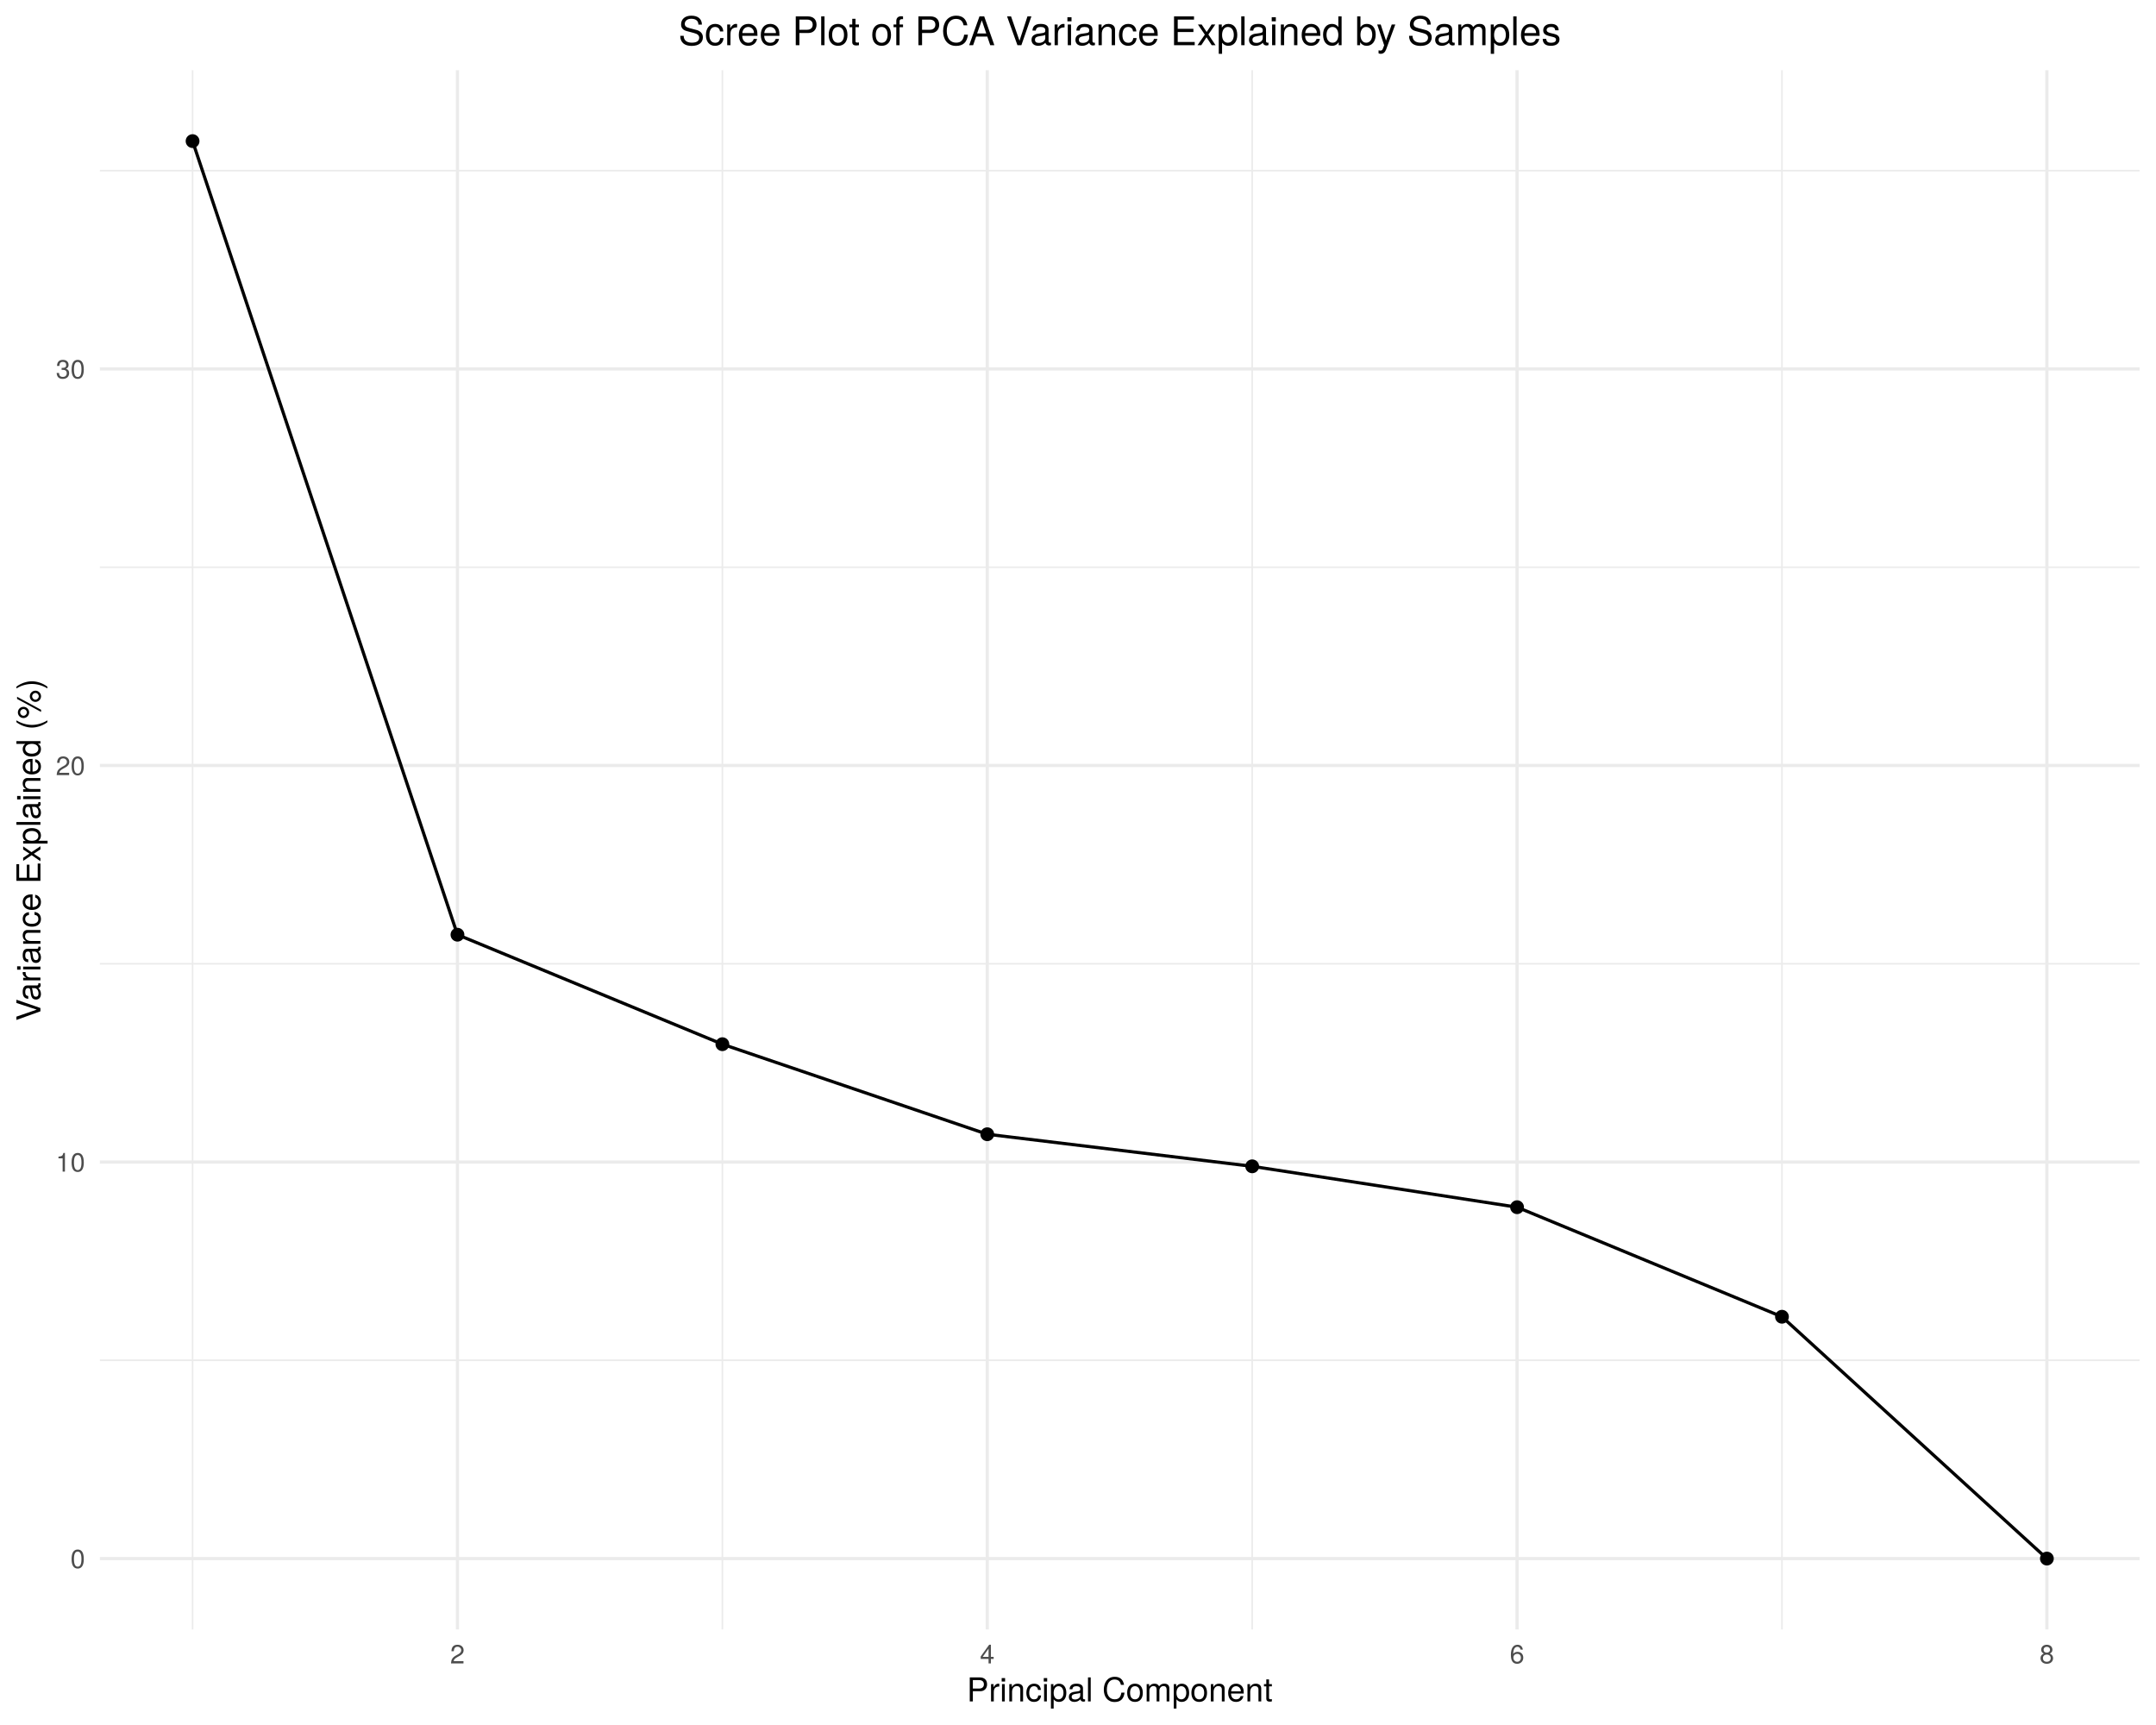
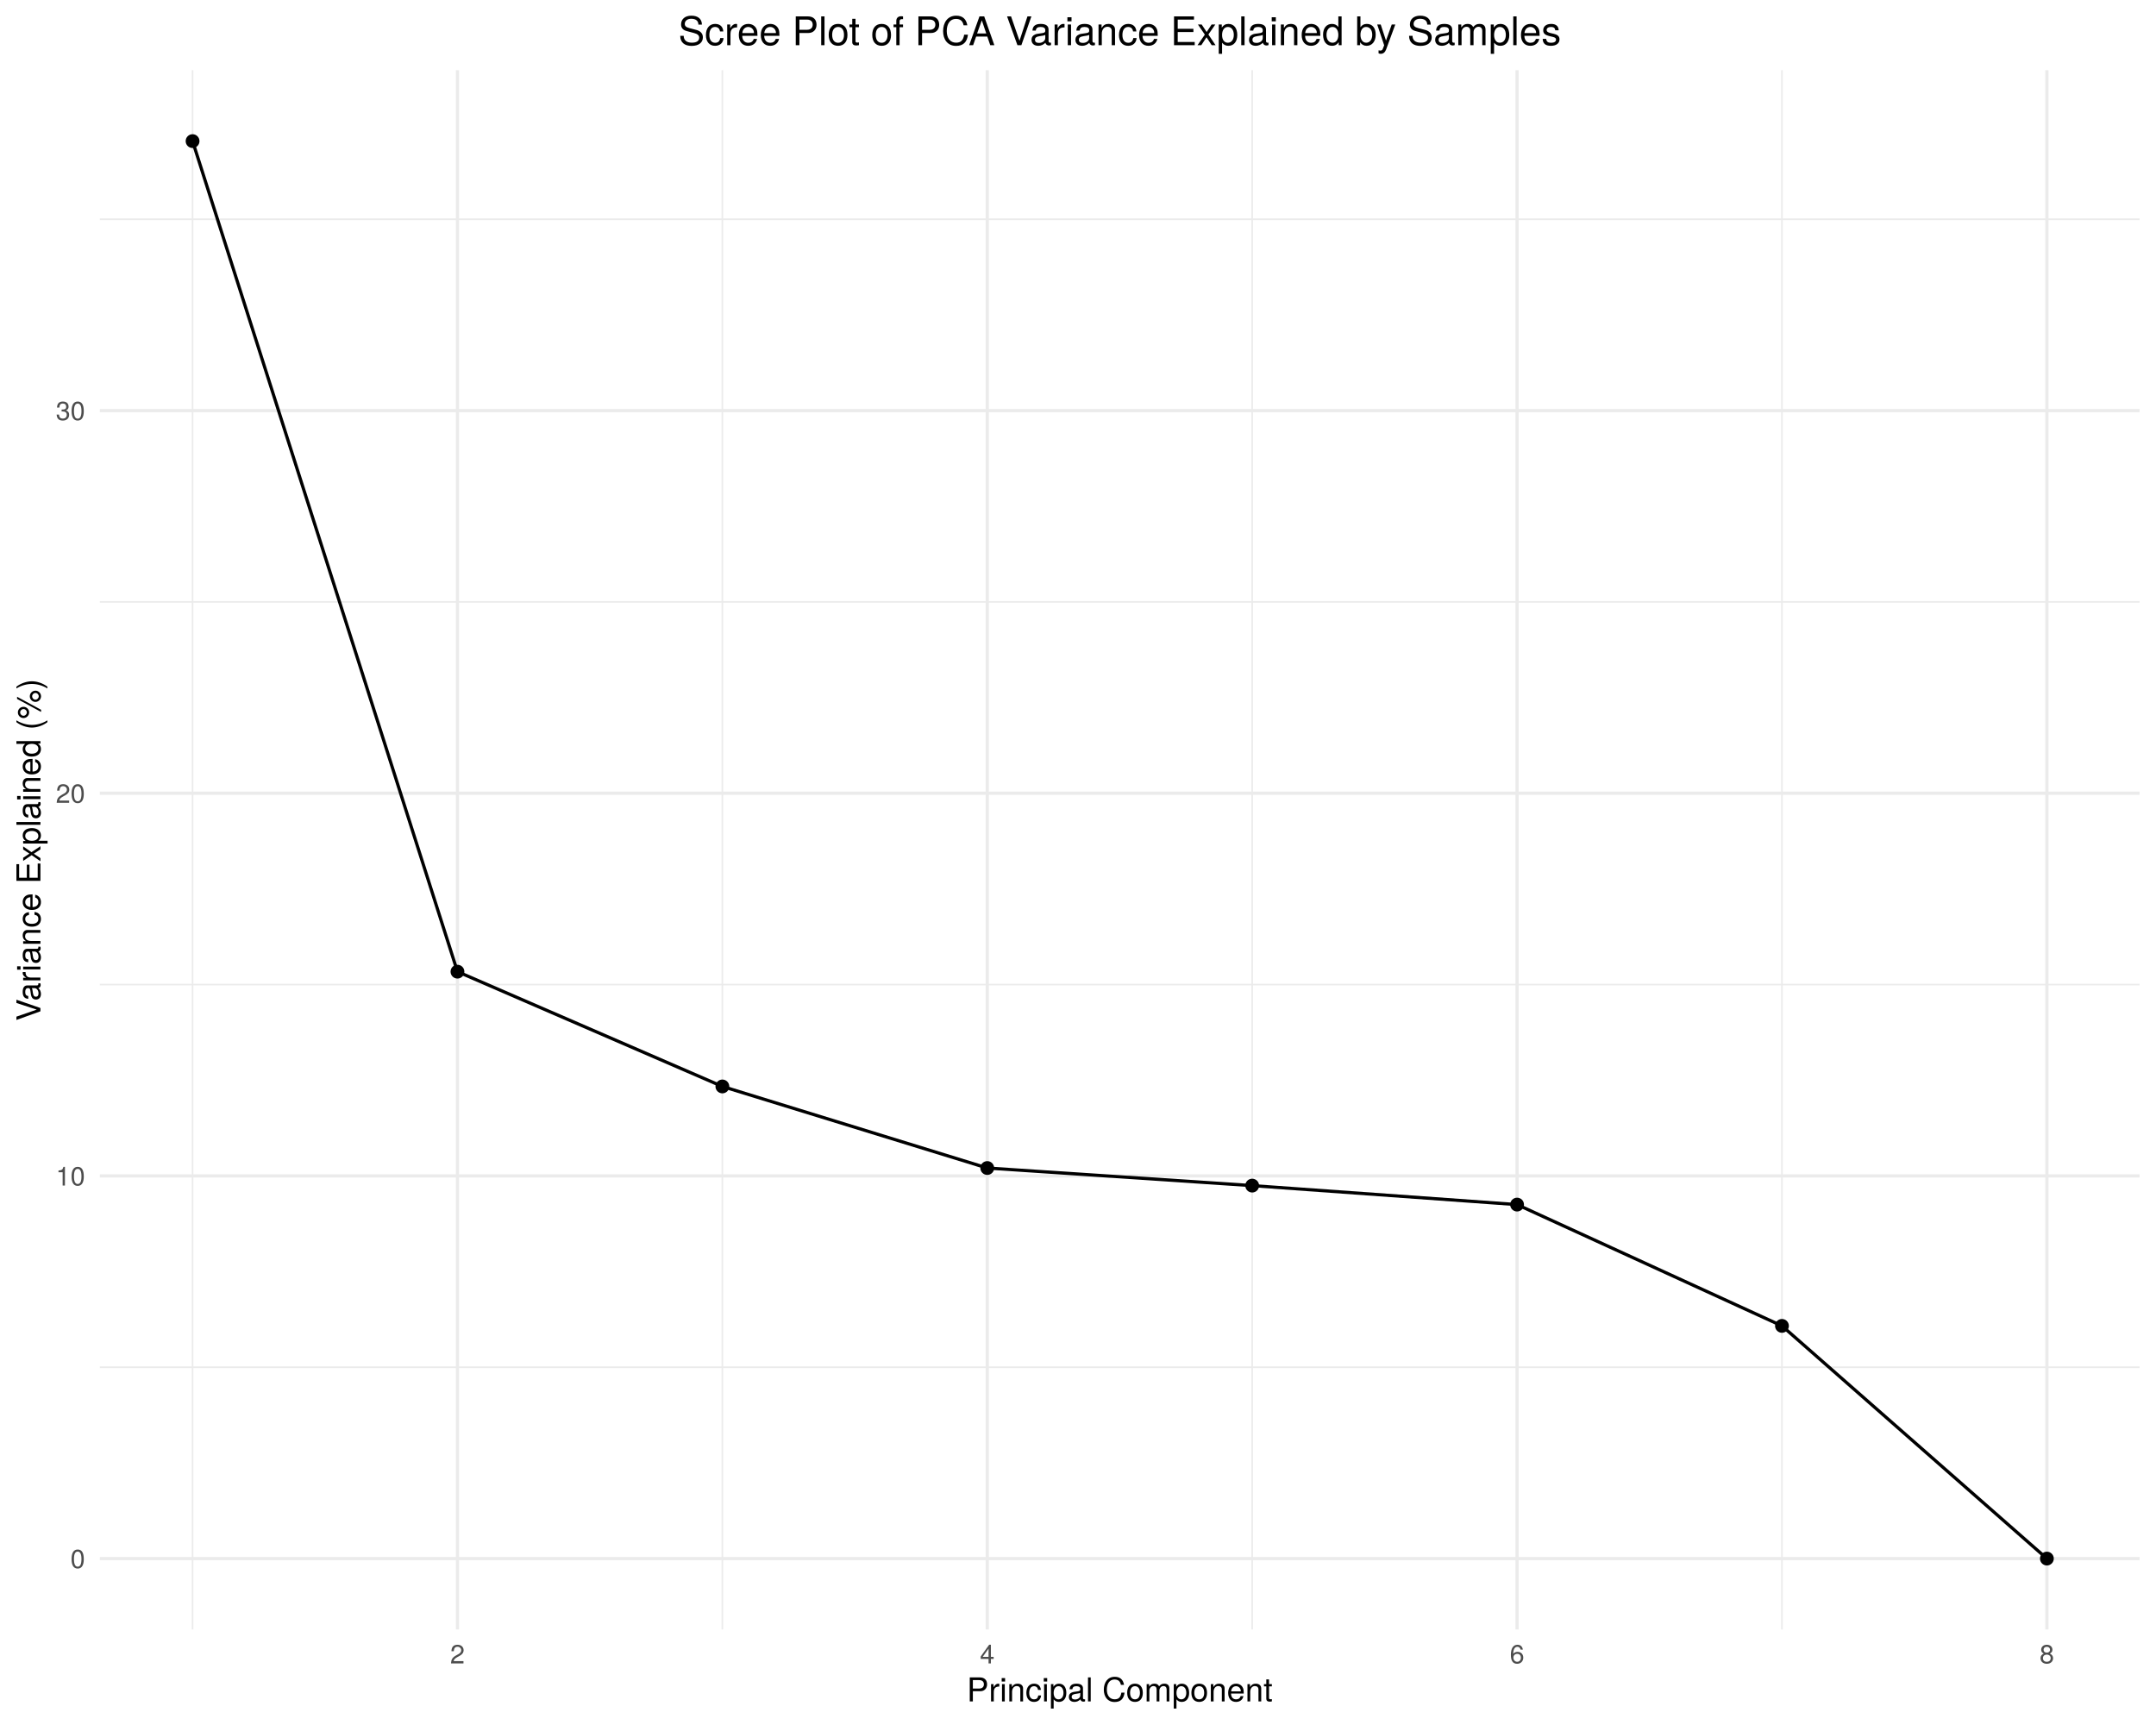
<svg xmlns="http://www.w3.org/2000/svg" class="svglite" width="720.00pt" height="576.00pt" viewBox="0 0 720.00 576.00">
  <defs>
    <style type="text/css">
    .svglite line, .svglite polyline, .svglite polygon, .svglite path, .svglite rect, .svglite circle {
      fill: none;
      stroke: #000000;
      stroke-linecap: round;
      stroke-linejoin: round;
      stroke-miterlimit: 10.00;
    }
    .svglite text {
      white-space: pre;
    }
  </style>
  </defs>
  <rect width="100%" height="100%" style="stroke: none; fill: none;" />
  <defs>
    <clipPath id="cpMC4wMHw3MjAuMDB8MC4wMHw1NzYuMDA=">
      <rect x="0.00" y="0.00" width="720.00" height="576.00" />
    </clipPath>
  </defs>
  <g clip-path="url(#cpMC4wMHw3MjAuMDB8MC4wMHw1NzYuMDA=)">
</g>
  <defs>
    <clipPath id="cpMzMuMzV8NzE0LjUyfDIzLjQ1fDU0NC4wOQ==">
      <rect x="33.35" y="23.45" width="681.17" height="520.64" />
    </clipPath>
  </defs>
  <g clip-path="url(#cpMzMuMzV8NzE0LjUyfDIzLjQ1fDU0NC4wOQ==)">
-     <polyline points="33.35,454.22 714.52,454.22 " style="stroke-width: 0.53; stroke: #EBEBEB; stroke-linecap: butt;" />
-     <polyline points="33.35,321.81 714.52,321.81 " style="stroke-width: 0.53; stroke: #EBEBEB; stroke-linecap: butt;" />
-     <polyline points="33.35,189.40 714.52,189.40 " style="stroke-width: 0.53; stroke: #EBEBEB; stroke-linecap: butt;" />
-     <polyline points="33.35,56.98 714.52,56.98 " style="stroke-width: 0.53; stroke: #EBEBEB; stroke-linecap: butt;" />
+     <polyline points="33.35,456.54 714.52,456.54 " style="stroke-width: 0.53; stroke: #EBEBEB; stroke-linecap: butt;" />
+     <polyline points="33.35,328.76 714.52,328.76 " style="stroke-width: 0.53; stroke: #EBEBEB; stroke-linecap: butt;" />
+     <polyline points="33.35,200.99 714.52,200.99 " style="stroke-width: 0.53; stroke: #EBEBEB; stroke-linecap: butt;" />
+     <polyline points="33.35,73.21 714.52,73.21 " style="stroke-width: 0.53; stroke: #EBEBEB; stroke-linecap: butt;" />
    <polyline points="64.31,544.09 64.31,23.45 " style="stroke-width: 0.53; stroke: #EBEBEB; stroke-linecap: butt;" />
    <polyline points="241.24,544.09 241.24,23.45 " style="stroke-width: 0.53; stroke: #EBEBEB; stroke-linecap: butt;" />
    <polyline points="418.17,544.09 418.17,23.45 " style="stroke-width: 0.53; stroke: #EBEBEB; stroke-linecap: butt;" />
    <polyline points="595.09,544.09 595.09,23.45 " style="stroke-width: 0.53; stroke: #EBEBEB; stroke-linecap: butt;" />
    <polyline points="33.35,520.43 714.52,520.43 " style="stroke-width: 1.07; stroke: #EBEBEB; stroke-linecap: butt;" />
-     <polyline points="33.35,388.02 714.52,388.02 " style="stroke-width: 1.07; stroke: #EBEBEB; stroke-linecap: butt;" />
-     <polyline points="33.35,255.60 714.52,255.60 " style="stroke-width: 1.07; stroke: #EBEBEB; stroke-linecap: butt;" />
-     <polyline points="33.35,123.19 714.52,123.19 " style="stroke-width: 1.07; stroke: #EBEBEB; stroke-linecap: butt;" />
+     <polyline points="33.35,392.65 714.52,392.65 " style="stroke-width: 1.07; stroke: #EBEBEB; stroke-linecap: butt;" />
+     <polyline points="33.35,264.87 714.52,264.87 " style="stroke-width: 1.07; stroke: #EBEBEB; stroke-linecap: butt;" />
+     <polyline points="33.35,137.10 714.52,137.10 " style="stroke-width: 1.07; stroke: #EBEBEB; stroke-linecap: butt;" />
    <polyline points="152.77,544.09 152.77,23.45 " style="stroke-width: 1.07; stroke: #EBEBEB; stroke-linecap: butt;" />
    <polyline points="329.70,544.09 329.70,23.45 " style="stroke-width: 1.07; stroke: #EBEBEB; stroke-linecap: butt;" />
    <polyline points="506.63,544.09 506.63,23.45 " style="stroke-width: 1.07; stroke: #EBEBEB; stroke-linecap: butt;" />
    <polyline points="683.56,544.09 683.56,23.45 " style="stroke-width: 1.07; stroke: #EBEBEB; stroke-linecap: butt;" />
-     <polyline points="64.31,47.12 152.77,312.11 241.24,348.67 329.70,378.74 418.17,389.45 506.63,403.10 595.09,439.68 683.56,520.43 " style="stroke-width: 1.07; stroke-linecap: butt;" />
+     <polyline points="64.31,47.12 152.77,324.45 241.24,362.78 329.70,390.02 418.17,395.89 506.63,402.23 595.09,442.73 683.56,520.43 " style="stroke-width: 1.07; stroke-linecap: butt;" />
    <circle cx="64.31" cy="47.12" r="1.95" style="stroke-width: 0.71; fill: #000000;" />
-     <circle cx="152.77" cy="312.11" r="1.95" style="stroke-width: 0.71; fill: #000000;" />
-     <circle cx="241.24" cy="348.67" r="1.95" style="stroke-width: 0.71; fill: #000000;" />
-     <circle cx="329.70" cy="378.74" r="1.95" style="stroke-width: 0.71; fill: #000000;" />
-     <circle cx="418.17" cy="389.45" r="1.95" style="stroke-width: 0.71; fill: #000000;" />
-     <circle cx="506.63" cy="403.10" r="1.95" style="stroke-width: 0.71; fill: #000000;" />
-     <circle cx="595.09" cy="439.68" r="1.95" style="stroke-width: 0.71; fill: #000000;" />
+     <circle cx="152.77" cy="324.45" r="1.95" style="stroke-width: 0.71; fill: #000000;" />
+     <circle cx="241.24" cy="362.78" r="1.95" style="stroke-width: 0.71; fill: #000000;" />
+     <circle cx="329.70" cy="390.02" r="1.95" style="stroke-width: 0.71; fill: #000000;" />
+     <circle cx="418.17" cy="395.89" r="1.95" style="stroke-width: 0.71; fill: #000000;" />
+     <circle cx="506.63" cy="402.23" r="1.95" style="stroke-width: 0.71; fill: #000000;" />
+     <circle cx="595.09" cy="442.73" r="1.95" style="stroke-width: 0.71; fill: #000000;" />
    <circle cx="683.56" cy="520.43" r="1.95" style="stroke-width: 0.71; fill: #000000;" />
  </g>
  <g clip-path="url(#cpMC4wMHw3MjAuMDB8MC4wMHw1NzYuMDA=)">
    <text x="28.42" y="523.64" text-anchor="end" style="font-size: 8.80px; font-weight: 0;fill: #4D4D4D; font-family: &quot;TeX Gyre Heros&quot;;" textLength="4.89px" lengthAdjust="spacingAndGlyphs">0</text>
-     <text x="28.42" y="391.22" text-anchor="end" style="font-size: 8.80px; font-weight: 0;fill: #4D4D4D; font-family: &quot;TeX Gyre Heros&quot;;" textLength="9.78px" lengthAdjust="spacingAndGlyphs">10</text>
-     <text x="28.42" y="258.81" text-anchor="end" style="font-size: 8.80px; font-weight: 0;fill: #4D4D4D; font-family: &quot;TeX Gyre Heros&quot;;" textLength="9.78px" lengthAdjust="spacingAndGlyphs">20</text>
-     <text x="28.42" y="126.40" text-anchor="end" style="font-size: 8.80px; font-weight: 0;fill: #4D4D4D; font-family: &quot;TeX Gyre Heros&quot;;" textLength="9.78px" lengthAdjust="spacingAndGlyphs">30</text>
+     <text x="28.42" y="395.86" text-anchor="end" style="font-size: 8.80px; font-weight: 0;fill: #4D4D4D; font-family: &quot;TeX Gyre Heros&quot;;" textLength="9.78px" lengthAdjust="spacingAndGlyphs">10</text>
+     <text x="28.42" y="268.08" text-anchor="end" style="font-size: 8.80px; font-weight: 0;fill: #4D4D4D; font-family: &quot;TeX Gyre Heros&quot;;" textLength="9.78px" lengthAdjust="spacingAndGlyphs">20</text>
+     <text x="28.42" y="140.31" text-anchor="end" style="font-size: 8.80px; font-weight: 0;fill: #4D4D4D; font-family: &quot;TeX Gyre Heros&quot;;" textLength="9.78px" lengthAdjust="spacingAndGlyphs">30</text>
    <text x="152.77" y="555.44" text-anchor="middle" style="font-size: 8.80px; font-weight: 0;fill: #4D4D4D; font-family: &quot;TeX Gyre Heros&quot;;" textLength="4.89px" lengthAdjust="spacingAndGlyphs">2</text>
    <text x="329.70" y="555.44" text-anchor="middle" style="font-size: 8.80px; font-weight: 0;fill: #4D4D4D; font-family: &quot;TeX Gyre Heros&quot;;" textLength="4.89px" lengthAdjust="spacingAndGlyphs">4</text>
    <text x="506.63" y="555.44" text-anchor="middle" style="font-size: 8.80px; font-weight: 0;fill: #4D4D4D; font-family: &quot;TeX Gyre Heros&quot;;" textLength="4.89px" lengthAdjust="spacingAndGlyphs">6</text>
    <text x="683.56" y="555.44" text-anchor="middle" style="font-size: 8.80px; font-weight: 0;fill: #4D4D4D; font-family: &quot;TeX Gyre Heros&quot;;" textLength="4.89px" lengthAdjust="spacingAndGlyphs">8</text>
    <text x="373.93" y="568.12" text-anchor="middle" style="font-size: 11.00px; font-weight: 0; font-family: &quot;TeX Gyre Heros&quot;;" textLength="102.07px" lengthAdjust="spacingAndGlyphs">Principal Component</text>
    <text transform="translate(13.50,283.77) rotate(-90)" text-anchor="middle" style="font-size: 11.00px; font-weight: 0; font-family: &quot;TeX Gyre Heros&quot;;" textLength="114.90px" lengthAdjust="spacingAndGlyphs">Variance Explained (%)</text>
    <text x="373.93" y="15.09" text-anchor="middle" style="font-size: 13.20px; font-weight: 0; font-family: &quot;TeX Gyre Heros&quot;;" textLength="296.09px" lengthAdjust="spacingAndGlyphs">Scree Plot of PCA Variance Explained by Samples</text>
  </g>
</svg>
